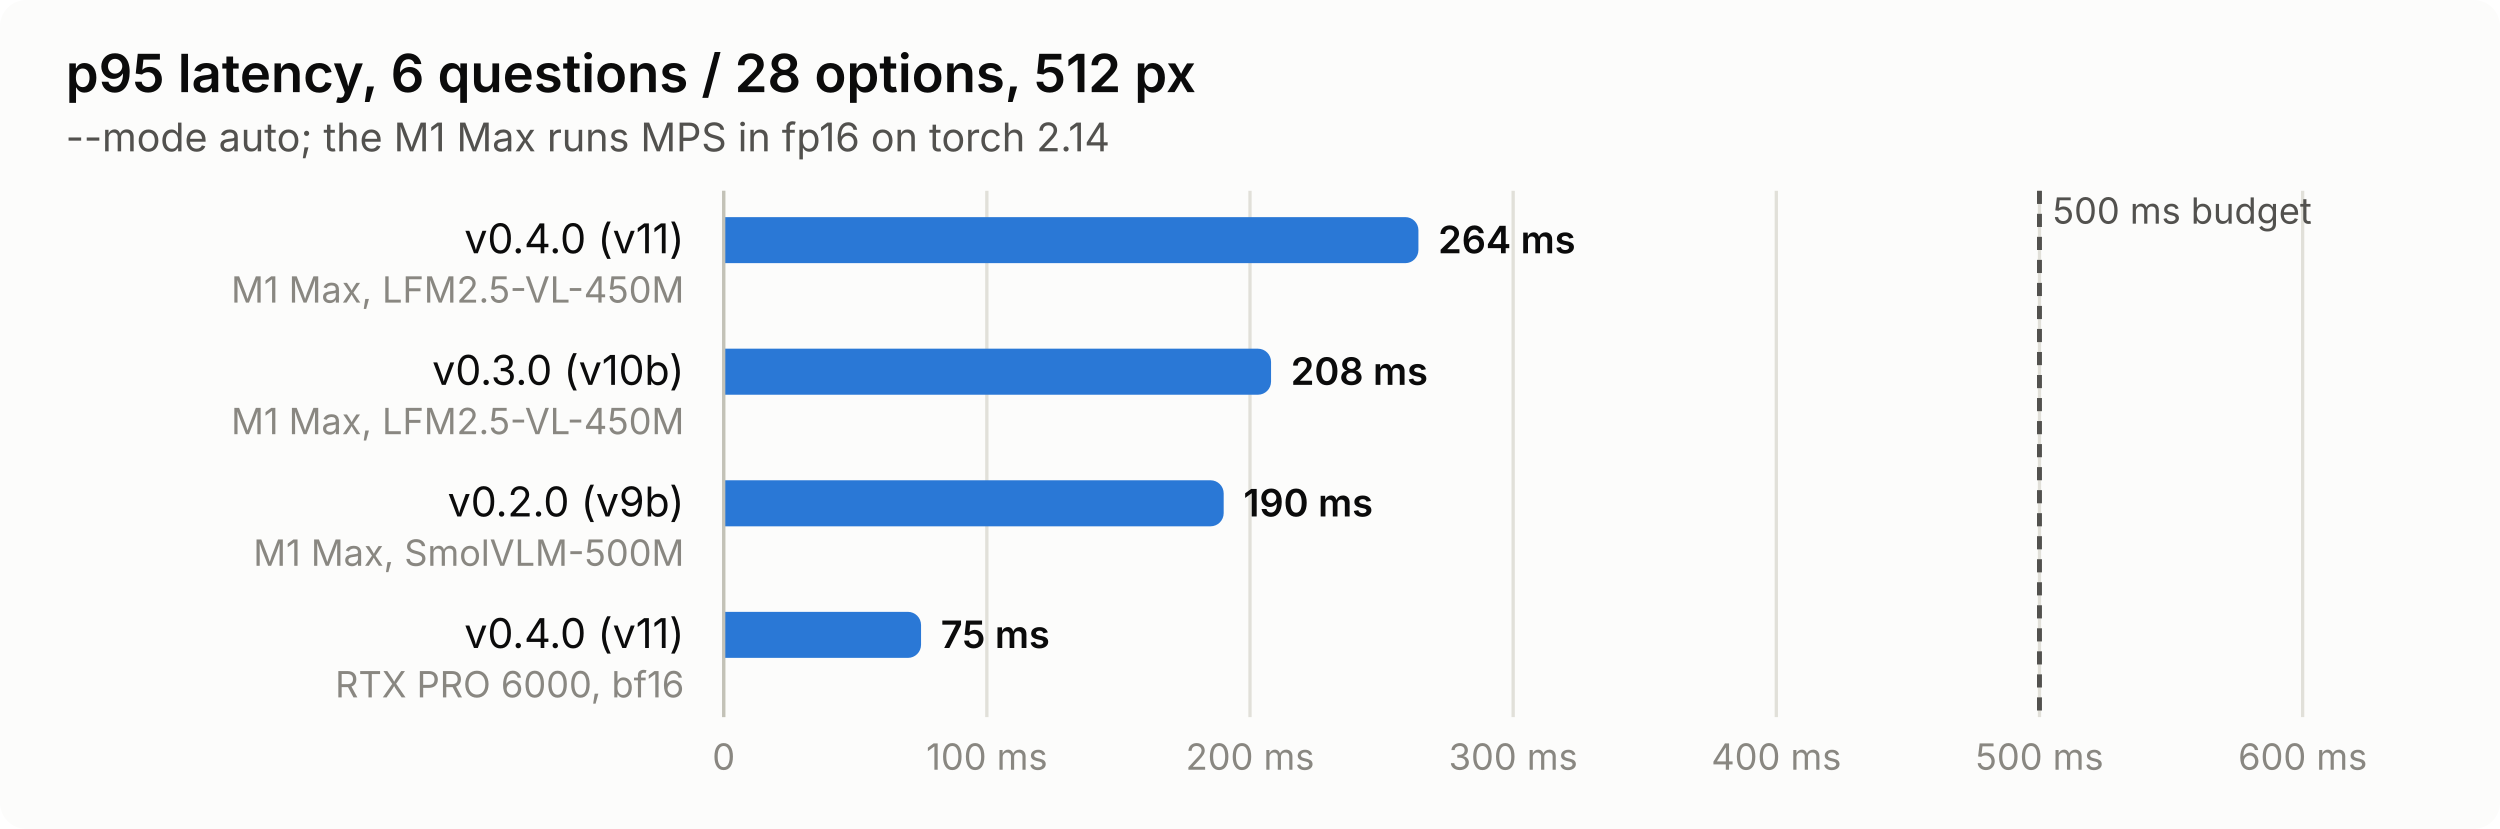
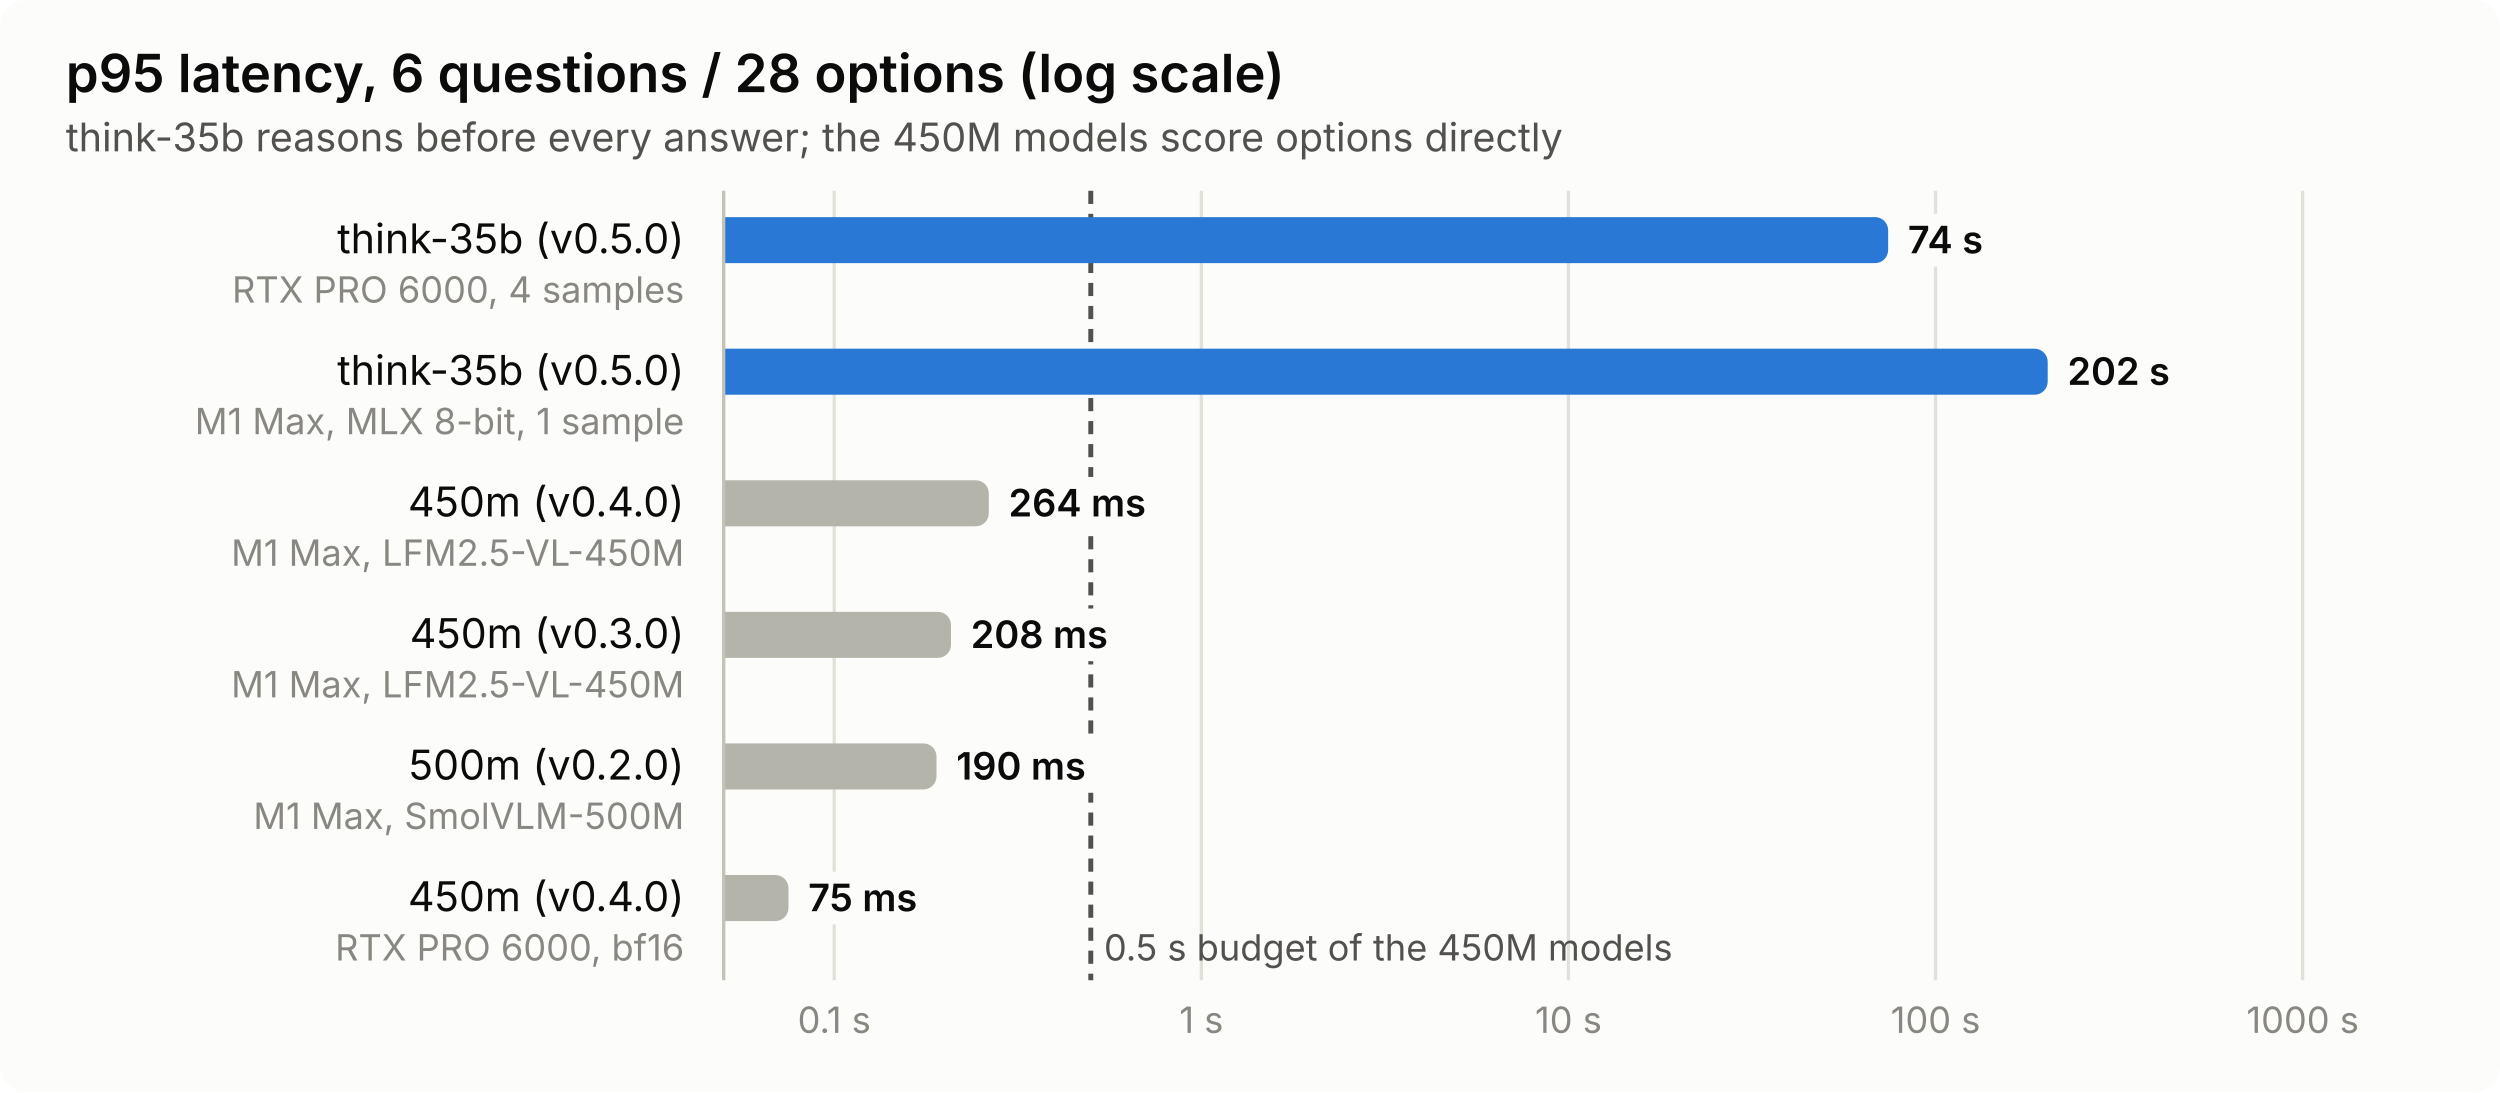
- <svg xmlns="http://www.w3.org/2000/svg" width="760" height="252" viewBox="0 0 760 252" font-family="system-ui,-apple-system,Segoe UI,sans-serif">
-   <rect width="760" height="252" fill="#fcfcfb" rx="8" />
-   <text x="20" y="28" font-size="16" font-weight="600" fill="#0b0b0b">p95 latency, 6 questions / 28 options, 512 px</text>
-   <text x="20" y="46" font-size="12" fill="#52514e">--mode auto; the M1 Max runs MPS in fp16 on torch 2.14</text>
-   <line x1="220.0" x2="220.0" y1="58" y2="218" stroke="#e1e0d9" stroke-width="1" />
-   <text x="220.0" y="234" font-size="11" fill="#898781" text-anchor="middle">0</text>
-   <line x1="300.0" x2="300.0" y1="58" y2="218" stroke="#e1e0d9" stroke-width="1" />
-   <text x="300.0" y="234" font-size="11" fill="#898781" text-anchor="middle">100 ms</text>
-   <line x1="380.0" x2="380.0" y1="58" y2="218" stroke="#e1e0d9" stroke-width="1" />
-   <text x="380.0" y="234" font-size="11" fill="#898781" text-anchor="middle">200 ms</text>
-   <line x1="460.0" x2="460.0" y1="58" y2="218" stroke="#e1e0d9" stroke-width="1" />
-   <text x="460.0" y="234" font-size="11" fill="#898781" text-anchor="middle">300 ms</text>
-   <line x1="540.0" x2="540.0" y1="58" y2="218" stroke="#e1e0d9" stroke-width="1" />
-   <text x="540.0" y="234" font-size="11" fill="#898781" text-anchor="middle">400 ms</text>
-   <line x1="620.0" x2="620.0" y1="58" y2="218" stroke="#e1e0d9" stroke-width="1" />
-   <text x="620.0" y="234" font-size="11" fill="#898781" text-anchor="middle">500 ms</text>
-   <line x1="700.0" x2="700.0" y1="58" y2="218" stroke="#e1e0d9" stroke-width="1" />
-   <text x="700.0" y="234" font-size="11" fill="#898781" text-anchor="middle">600 ms</text>
-   <line x1="620.0" x2="620.0" y1="58" y2="218" stroke="#52514e" stroke-width="1.5" stroke-dasharray="4 3" />
-   <text x="624.0" y="68" font-size="11" fill="#52514e">500 ms budget</text>
-   <text x="208" y="77" font-size="12.5" fill="#0b0b0b" text-anchor="end">v0.4.0 (v11)</text>
-   <text x="208" y="92" font-size="11" fill="#898781" text-anchor="end">M1 Max, LFM2.5-VL-450M</text>
+ <svg xmlns="http://www.w3.org/2000/svg" width="760" height="332" viewBox="0 0 760 332" font-family="system-ui,-apple-system,Segoe UI,sans-serif">
+   <rect width="760" height="332" fill="#fcfcfb" rx="8" />
+   <text x="20" y="28" font-size="16" font-weight="600" fill="#0b0b0b">p95 latency, 6 questions / 28 options (log scale)</text>
+   <text x="20" y="46" font-size="12" fill="#52514e">think-35b reasons before every answer; the 450M models score options directly</text>
+   <line x1="253.6" x2="253.6" y1="58" y2="298" stroke="#e1e0d9" stroke-width="1" />
+   <text x="253.6" y="314" font-size="11" fill="#898781" text-anchor="middle">0.1 s</text>
+   <line x1="365.2" x2="365.2" y1="58" y2="298" stroke="#e1e0d9" stroke-width="1" />
+   <text x="365.2" y="314" font-size="11" fill="#898781" text-anchor="middle">1 s</text>
+   <line x1="476.8" x2="476.8" y1="58" y2="298" stroke="#e1e0d9" stroke-width="1" />
+   <text x="476.8" y="314" font-size="11" fill="#898781" text-anchor="middle">10 s</text>
+   <line x1="588.4" x2="588.4" y1="58" y2="298" stroke="#e1e0d9" stroke-width="1" />
+   <text x="588.4" y="314" font-size="11" fill="#898781" text-anchor="middle">100 s</text>
+   <line x1="700.0" x2="700.0" y1="58" y2="298" stroke="#e1e0d9" stroke-width="1" />
+   <text x="700.0" y="314" font-size="11" fill="#898781" text-anchor="middle">1000 s</text>
+   <line x1="331.6" x2="331.6" y1="58" y2="298" stroke="#52514e" stroke-width="1.5" stroke-dasharray="4 3" />
+   <text x="335.6" y="292" font-size="11" fill="#52514e">0.5 s budget of the 450M models</text>
+   <text x="208" y="77" font-size="12.5" fill="#0b0b0b" text-anchor="end">think-35b (v0.5.0)</text>
+   <text x="208" y="92" font-size="11" fill="#898781" text-anchor="end">RTX PRO 6000, 4 samples</text>
  <g>
-     <path d="M220,66 H427.2 A4,4 0 0 1 431.2,70 V76 A4,4 0 0 1 427.2,80 H220 Z" fill="#2a78d6" />
+     <path d="M220,66 H570.0 A4,4 0 0 1 574.0,70 V76 A4,4 0 0 1 570.0,80 H220 Z" fill="#2a78d6" />
  </g>
-   <text x="437.2" y="77" font-size="11.5" font-weight="600" fill="#0b0b0b">264 ms</text>
-   <text x="208" y="117" font-size="12.5" fill="#0b0b0b" text-anchor="end">v0.3.0 (v10b)</text>
-   <text x="208" y="132" font-size="11" fill="#898781" text-anchor="end">M1 Max, LFM2.5-VL-450M</text>
+   <rect x="577.0" y="65" width="34" height="16" fill="#fcfcfb" />
+   <text x="580.0" y="77" font-size="11.5" font-weight="600" fill="#0b0b0b">74 s</text>
+   <text x="208" y="117" font-size="12.5" fill="#0b0b0b" text-anchor="end">think-35b (v0.5.0)</text>
+   <text x="208" y="132" font-size="11" fill="#898781" text-anchor="end">M1 Max, MLX 8-bit, 1 sample</text>
  <g>
-     <path d="M220,106 H382.4 A4,4 0 0 1 386.4,110 V116 A4,4 0 0 1 382.4,120 H220 Z" fill="#2a78d6" />
+     <path d="M220,106 H618.5 A4,4 0 0 1 622.5,110 V116 A4,4 0 0 1 618.5,120 H220 Z" fill="#2a78d6" />
  </g>
-   <text x="392.4" y="117" font-size="11.5" font-weight="600" fill="#0b0b0b">208 ms</text>
-   <text x="208" y="157" font-size="12.5" fill="#0b0b0b" text-anchor="end">v0.2.0 (v9b)</text>
-   <text x="208" y="172" font-size="11" fill="#898781" text-anchor="end">M1 Max, SmolVLM-500M</text>
+   <rect x="625.5" y="105" width="41" height="16" fill="#fcfcfb" />
+   <text x="628.5" y="117" font-size="11.5" font-weight="600" fill="#0b0b0b">202 s</text>
+   <text x="208" y="157" font-size="12.5" fill="#0b0b0b" text-anchor="end">450m (v0.4.0)</text>
+   <text x="208" y="172" font-size="11" fill="#898781" text-anchor="end">M1 Max, LFM2.5-VL-450M</text>
  <g>
-     <path d="M220,146 H368.0 A4,4 0 0 1 372.0,150 V156 A4,4 0 0 1 368.0,160 H220 Z" fill="#2a78d6" />
+     <path d="M220,146 H296.6 A4,4 0 0 1 300.6,150 V156 A4,4 0 0 1 296.6,160 H220 Z" fill="#b5b4ab" />
  </g>
-   <text x="378.0" y="157" font-size="11.5" font-weight="600" fill="#0b0b0b">190 ms</text>
-   <text x="208" y="197" font-size="12.5" fill="#0b0b0b" text-anchor="end">v0.4.0 (v11)</text>
-   <text x="208" y="212" font-size="11" fill="#898781" text-anchor="end">RTX PRO 6000, bf16</text>
+   <rect x="303.6" y="145" width="48" height="16" fill="#fcfcfb" />
+   <text x="306.6" y="157" font-size="11.5" font-weight="600" fill="#0b0b0b">264 ms</text>
+   <text x="208" y="197" font-size="12.5" fill="#0b0b0b" text-anchor="end">450m (v0.3.0)</text>
+   <text x="208" y="212" font-size="11" fill="#898781" text-anchor="end">M1 Max, LFM2.5-VL-450M</text>
  <g>
-     <path d="M220,186 H276.0 A4,4 0 0 1 280.0,190 V196 A4,4 0 0 1 276.0,200 H220 Z" fill="#2a78d6" />
+     <path d="M220,186 H285.1 A4,4 0 0 1 289.1,190 V196 A4,4 0 0 1 285.1,200 H220 Z" fill="#b5b4ab" />
  </g>
-   <text x="286.0" y="197" font-size="11.5" font-weight="600" fill="#0b0b0b">75 ms</text>
-   <line x1="220" x2="220" y1="58" y2="218" stroke="#c3c2b7" stroke-width="1" />
+   <rect x="292.1" y="185" width="48" height="16" fill="#fcfcfb" />
+   <text x="295.1" y="197" font-size="11.5" font-weight="600" fill="#0b0b0b">208 ms</text>
+   <text x="208" y="237" font-size="12.5" fill="#0b0b0b" text-anchor="end">500m (v0.2.0)</text>
+   <text x="208" y="252" font-size="11" fill="#898781" text-anchor="end">M1 Max, SmolVLM-500M</text>
+   <g>
+     <path d="M220,226 H280.7 A4,4 0 0 1 284.7,230 V236 A4,4 0 0 1 280.7,240 H220 Z" fill="#b5b4ab" />
+   </g>
+   <rect x="287.7" y="225" width="48" height="16" fill="#fcfcfb" />
+   <text x="290.7" y="237" font-size="11.5" font-weight="600" fill="#0b0b0b">190 ms</text>
+   <text x="208" y="277" font-size="12.5" fill="#0b0b0b" text-anchor="end">450m (v0.4.0)</text>
+   <text x="208" y="292" font-size="11" fill="#898781" text-anchor="end">RTX PRO 6000, bf16</text>
+   <g>
+     <path d="M220,266 H235.7 A4,4 0 0 1 239.7,270 V276 A4,4 0 0 1 235.7,280 H220 Z" fill="#b5b4ab" />
+   </g>
+   <rect x="242.7" y="265" width="41" height="16" fill="#fcfcfb" />
+   <text x="245.7" y="277" font-size="11.5" font-weight="600" fill="#0b0b0b">75 ms</text>
+   <line x1="220" x2="220" y1="58" y2="298" stroke="#c3c2b7" stroke-width="1" />
</svg>
